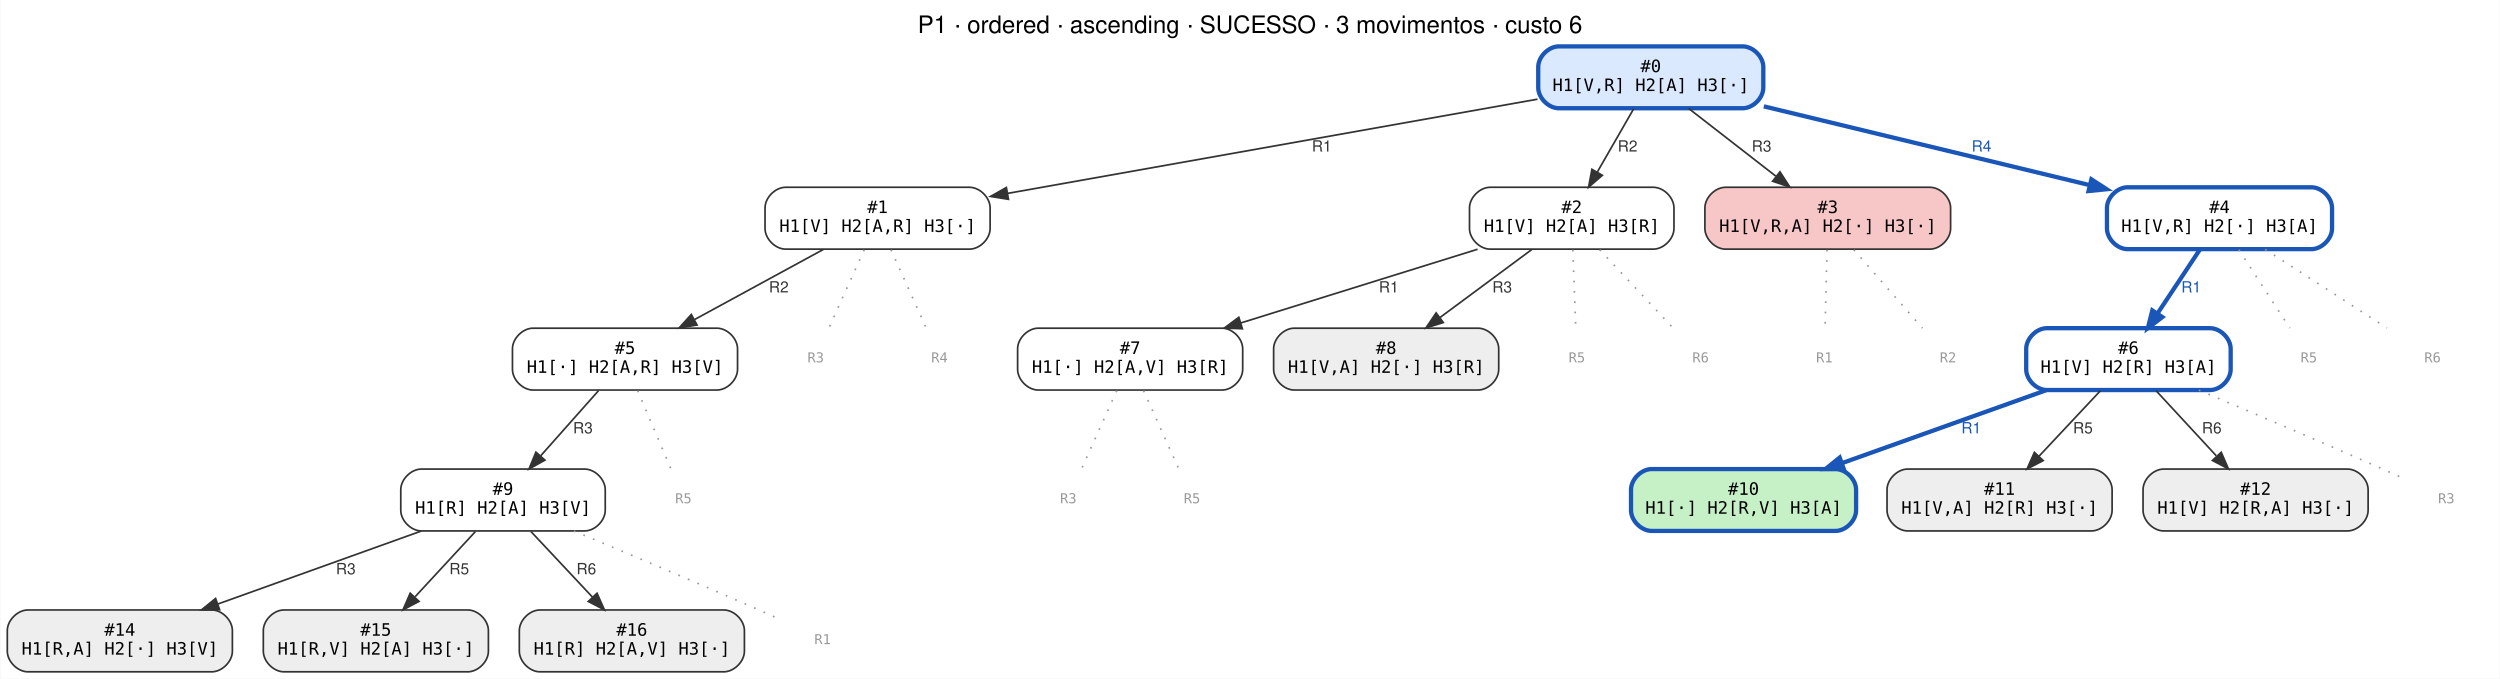
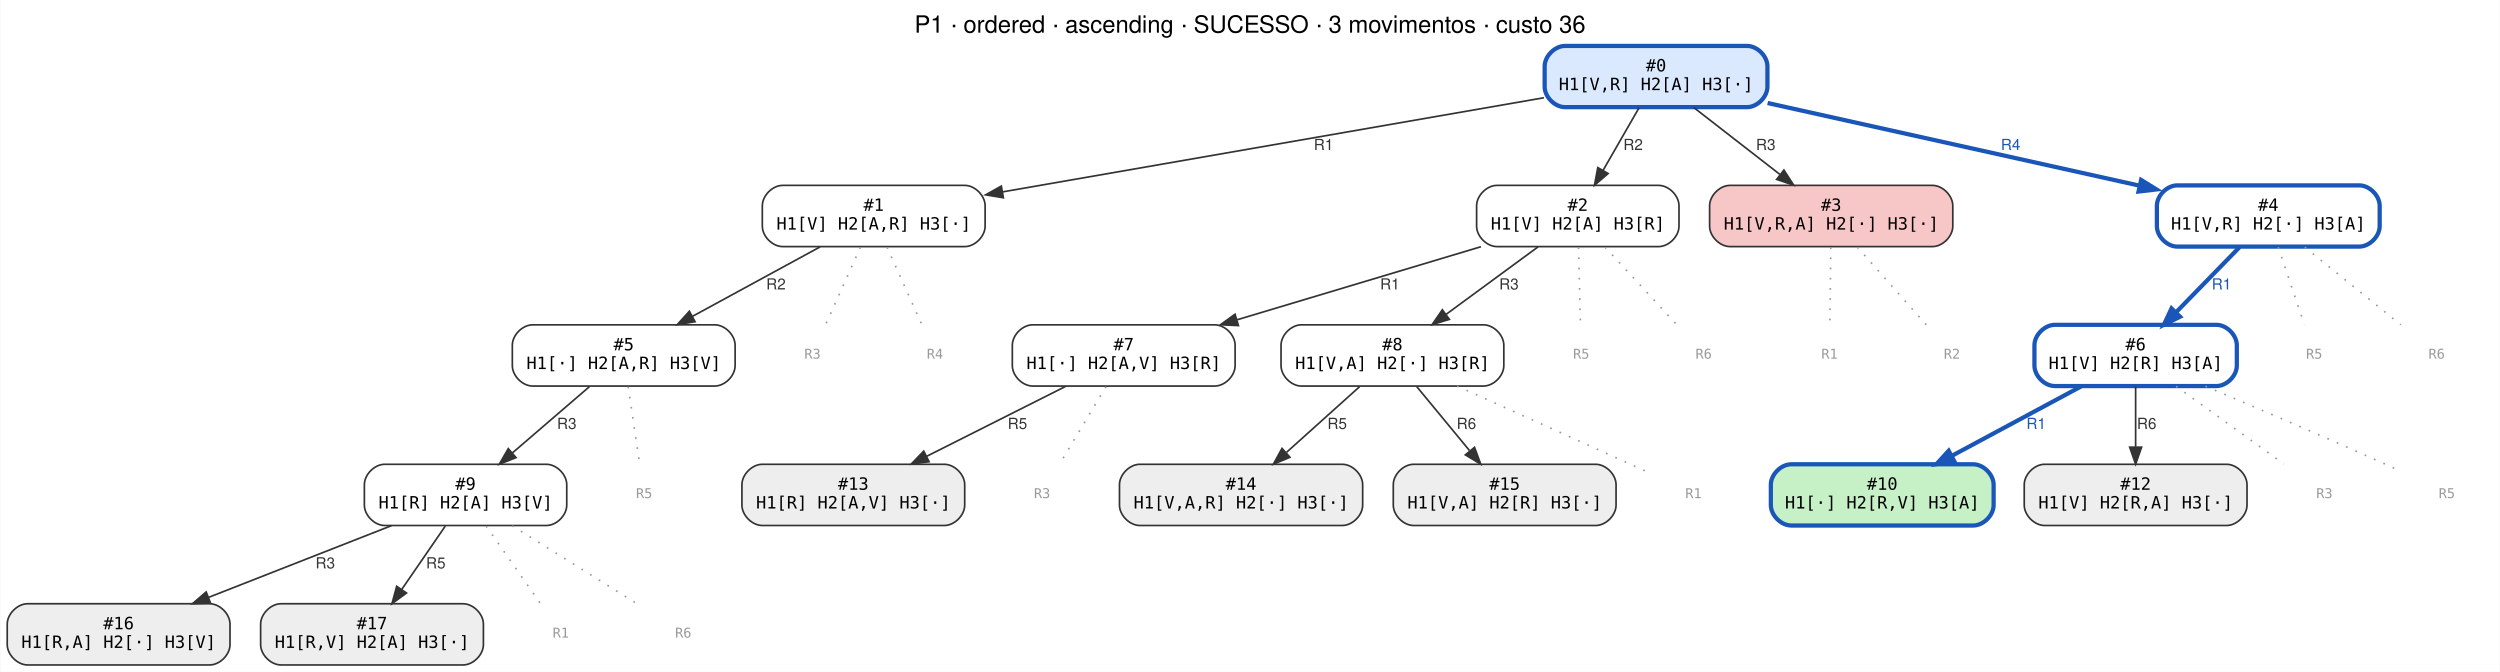
- <svg xmlns="http://www.w3.org/2000/svg" width="1455pt" height="395pt" viewBox="0.00 0.00 1454.50 395.00">
+ <svg xmlns="http://www.w3.org/2000/svg" width="1470pt" height="395pt" viewBox="0.00 0.00 1469.50 395.00">
  <g id="graph0" class="graph" transform="scale(1 1) rotate(0) translate(4 391)">
-     <polygon fill="white" stroke="transparent" points="-4,4 -4,-391 1450.5,-391 1450.5,4 -4,4" />
-     <text text-anchor="middle" x="723.25" y="-371.8" font-family="Helvetica,sans-Serif" font-size="14.00">P1 · ordered · ascending · SUCESSO · 3 movimentos · custo 6</text>
+     <polygon fill="white" stroke="transparent" points="-4,4 -4,-391 1465.5,-391 1465.5,4 -4,4" />
+     <text text-anchor="middle" x="730.75" y="-371.8" font-family="Helvetica,sans-Serif" font-size="14.00">P1 · ordered · ascending · SUCESSO · 3 movimentos · custo 36</text>
    <g id="node1" class="node">
-       <path fill="#dbe9ff" stroke="#1a56b8" stroke-width="2.5" d="M1010,-364C1010,-364 903,-364 903,-364 897,-364 891,-358 891,-352 891,-352 891,-340 891,-340 891,-334 897,-328 903,-328 903,-328 1010,-328 1010,-328 1016,-328 1022,-334 1022,-340 1022,-340 1022,-352 1022,-352 1022,-358 1016,-364 1010,-364" />
-       <text text-anchor="middle" x="956.5" y="-349" font-family="monospace" font-size="10.00">#0</text>
-       <text text-anchor="middle" x="956.5" y="-338" font-family="monospace" font-size="10.00">H1[V,R] H2[A] H3[·]</text>
+       <path fill="#dbe9ff" stroke="#1a56b8" stroke-width="2.5" d="M1023,-364C1023,-364 916,-364 916,-364 910,-364 904,-358 904,-352 904,-352 904,-340 904,-340 904,-334 910,-328 916,-328 916,-328 1023,-328 1023,-328 1029,-328 1035,-334 1035,-340 1035,-340 1035,-352 1035,-352 1035,-358 1029,-364 1023,-364" />
+       <text text-anchor="middle" x="969.5" y="-349" font-family="monospace" font-size="10.00">#0</text>
+       <text text-anchor="middle" x="969.5" y="-338" font-family="monospace" font-size="10.00">H1[V,R] H2[A] H3[·]</text>
    </g>
    <g id="node2" class="node">
-       <path fill="#ffffff" stroke="#333333" d="M560,-282C560,-282 453,-282 453,-282 447,-282 441,-276 441,-270 441,-270 441,-258 441,-258 441,-252 447,-246 453,-246 453,-246 560,-246 560,-246 566,-246 572,-252 572,-258 572,-258 572,-270 572,-270 572,-276 566,-282 560,-282" />
-       <text text-anchor="middle" x="506.5" y="-267" font-family="monospace" font-size="10.00">#1</text>
-       <text text-anchor="middle" x="506.5" y="-256" font-family="monospace" font-size="10.00">H1[V] H2[A,R] H3[·]</text>
+       <path fill="#ffffff" stroke="#333333" d="M563,-282C563,-282 456,-282 456,-282 450,-282 444,-276 444,-270 444,-270 444,-258 444,-258 444,-252 450,-246 456,-246 456,-246 563,-246 563,-246 569,-246 575,-252 575,-258 575,-258 575,-270 575,-270 575,-276 569,-282 563,-282" />
+       <text text-anchor="middle" x="509.5" y="-267" font-family="monospace" font-size="10.00">#1</text>
+       <text text-anchor="middle" x="509.5" y="-256" font-family="monospace" font-size="10.00">H1[V] H2[A,R] H3[·]</text>
    </g>
    <g id="edge1" class="edge">
-       <path fill="none" stroke="#333333" d="M890.58,-333.28C808.51,-318.69 668.62,-293.82 582.23,-278.46" />
-       <polygon fill="#333333" stroke="#333333" points="582.68,-274.99 572.23,-276.68 581.46,-281.88 582.68,-274.99" />
-       <text text-anchor="middle" x="765" y="-302.8" font-family="Helvetica,sans-Serif" font-size="9.00" fill="#333333">R1</text>
+       <path fill="none" stroke="#333333" d="M903.59,-333.54C819.39,-318.89 673.97,-293.6 585.28,-278.18" />
+       <polygon fill="#333333" stroke="#333333" points="585.74,-274.71 575.28,-276.44 584.54,-281.6 585.74,-274.71" />
+       <text text-anchor="middle" x="774" y="-302.8" font-family="Helvetica,sans-Serif" font-size="9.00" fill="#333333">R1</text>
    </g>
    <g id="node3" class="node">
-       <path fill="#ffffff" stroke="#333333" d="M958,-282C958,-282 863,-282 863,-282 857,-282 851,-276 851,-270 851,-270 851,-258 851,-258 851,-252 857,-246 863,-246 863,-246 958,-246 958,-246 964,-246 970,-252 970,-258 970,-258 970,-270 970,-270 970,-276 964,-282 958,-282" />
-       <text text-anchor="middle" x="910.5" y="-267" font-family="monospace" font-size="10.00">#2</text>
-       <text text-anchor="middle" x="910.5" y="-256" font-family="monospace" font-size="10.00">H1[V] H2[A] H3[R]</text>
+       <path fill="#ffffff" stroke="#333333" d="M971,-282C971,-282 876,-282 876,-282 870,-282 864,-276 864,-270 864,-270 864,-258 864,-258 864,-252 870,-246 876,-246 876,-246 971,-246 971,-246 977,-246 983,-252 983,-258 983,-258 983,-270 983,-270 983,-276 977,-282 971,-282" />
+       <text text-anchor="middle" x="923.5" y="-267" font-family="monospace" font-size="10.00">#2</text>
+       <text text-anchor="middle" x="923.5" y="-256" font-family="monospace" font-size="10.00">H1[V] H2[A] H3[R]</text>
    </g>
    <g id="edge2" class="edge">
-       <path fill="none" stroke="#333333" d="M946.52,-327.64C940.33,-316.87 932.26,-302.85 925.33,-290.79" />
-       <polygon fill="#333333" stroke="#333333" points="928.32,-288.97 920.3,-282.05 922.25,-292.46 928.32,-288.97" />
-       <text text-anchor="middle" x="943" y="-302.8" font-family="Helvetica,sans-Serif" font-size="9.00" fill="#333333">R2</text>
+       <path fill="none" stroke="#333333" d="M959.52,-327.64C953.33,-316.87 945.26,-302.85 938.33,-290.79" />
+       <polygon fill="#333333" stroke="#333333" points="941.32,-288.97 933.3,-282.05 935.25,-292.46 941.32,-288.97" />
+       <text text-anchor="middle" x="956" y="-302.8" font-family="Helvetica,sans-Serif" font-size="9.00" fill="#333333">R2</text>
    </g>
    <g id="node4" class="node">
-       <path fill="#f7c6c6" stroke="#333333" d="M1119,-282C1119,-282 1000,-282 1000,-282 994,-282 988,-276 988,-270 988,-270 988,-258 988,-258 988,-252 994,-246 1000,-246 1000,-246 1119,-246 1119,-246 1125,-246 1131,-252 1131,-258 1131,-258 1131,-270 1131,-270 1131,-276 1125,-282 1119,-282" />
-       <text text-anchor="middle" x="1059.5" y="-267" font-family="monospace" font-size="10.00">#3</text>
-       <text text-anchor="middle" x="1059.5" y="-256" font-family="monospace" font-size="10.00">H1[V,R,A] H2[·] H3[·]</text>
+       <path fill="#f7c6c6" stroke="#333333" d="M1132,-282C1132,-282 1013,-282 1013,-282 1007,-282 1001,-276 1001,-270 1001,-270 1001,-258 1001,-258 1001,-252 1007,-246 1013,-246 1013,-246 1132,-246 1132,-246 1138,-246 1144,-252 1144,-258 1144,-258 1144,-270 1144,-270 1144,-276 1138,-282 1132,-282" />
+       <text text-anchor="middle" x="1072.5" y="-267" font-family="monospace" font-size="10.00">#3</text>
+       <text text-anchor="middle" x="1072.5" y="-256" font-family="monospace" font-size="10.00">H1[V,R,A] H2[·] H3[·]</text>
    </g>
    <g id="edge3" class="edge">
-       <path fill="none" stroke="#333333" d="M978.6,-327.84C993.4,-316.34 1013.07,-301.07 1029.31,-288.45" />
-       <polygon fill="#333333" stroke="#333333" points="1031.69,-291.03 1037.44,-282.13 1027.4,-285.5 1031.69,-291.03" />
-       <text text-anchor="middle" x="1021" y="-302.8" font-family="Helvetica,sans-Serif" font-size="9.00" fill="#333333">R3</text>
+       <path fill="none" stroke="#333333" d="M991.6,-327.84C1006.4,-316.34 1026.07,-301.07 1042.31,-288.45" />
+       <polygon fill="#333333" stroke="#333333" points="1044.69,-291.03 1050.44,-282.13 1040.4,-285.5 1044.69,-291.03" />
+       <text text-anchor="middle" x="1034" y="-302.8" font-family="Helvetica,sans-Serif" font-size="9.00" fill="#333333">R3</text>
    </g>
    <g id="node5" class="node">
-       <path fill="#ffffff" stroke="#1a56b8" stroke-width="2.5" d="M1341,-282C1341,-282 1234,-282 1234,-282 1228,-282 1222,-276 1222,-270 1222,-270 1222,-258 1222,-258 1222,-252 1228,-246 1234,-246 1234,-246 1341,-246 1341,-246 1347,-246 1353,-252 1353,-258 1353,-258 1353,-270 1353,-270 1353,-276 1347,-282 1341,-282" />
-       <text text-anchor="middle" x="1287.5" y="-267" font-family="monospace" font-size="10.00">#4</text>
-       <text text-anchor="middle" x="1287.5" y="-256" font-family="monospace" font-size="10.00">H1[V,R] H2[·] H3[A]</text>
+       <path fill="#ffffff" stroke="#1a56b8" stroke-width="2.5" d="M1383,-282C1383,-282 1276,-282 1276,-282 1270,-282 1264,-276 1264,-270 1264,-270 1264,-258 1264,-258 1264,-252 1270,-246 1276,-246 1276,-246 1383,-246 1383,-246 1389,-246 1395,-252 1395,-258 1395,-258 1395,-270 1395,-270 1395,-276 1389,-282 1383,-282" />
+       <text text-anchor="middle" x="1329.5" y="-267" font-family="monospace" font-size="10.00">#4</text>
+       <text text-anchor="middle" x="1329.5" y="-256" font-family="monospace" font-size="10.00">H1[V,R] H2[·] H3[A]</text>
    </g>
    <g id="edge4" class="edge">
-       <path fill="none" stroke="#1a56b8" stroke-width="2.5" d="M1022.29,-329.1C1076.89,-315.9 1154.58,-297.13 1211.76,-283.3" />
-       <polygon fill="#1a56b8" stroke="#1a56b8" stroke-width="2.5" points="1212.94,-286.62 1221.83,-280.87 1211.29,-279.82 1212.94,-286.62" />
-       <text text-anchor="middle" x="1149" y="-302.8" font-family="Helvetica,sans-Serif" font-size="9.00" fill="#1a56b8">R4</text>
+       <path fill="none" stroke="#1a56b8" stroke-width="2.5" d="M1035.11,-330.42C1096.71,-316.73 1188.84,-296.26 1253.58,-281.87" />
+       <polygon fill="#1a56b8" stroke="#1a56b8" stroke-width="2.5" points="1254.73,-285.2 1263.73,-279.62 1253.21,-278.37 1254.73,-285.2" />
+       <text text-anchor="middle" x="1178" y="-302.8" font-family="Helvetica,sans-Serif" font-size="9.00" fill="#1a56b8">R4</text>
    </g>
    <g id="node6" class="node">
-       <path fill="#ffffff" stroke="#333333" d="M413,-200C413,-200 306,-200 306,-200 300,-200 294,-194 294,-188 294,-188 294,-176 294,-176 294,-170 300,-164 306,-164 306,-164 413,-164 413,-164 419,-164 425,-170 425,-176 425,-176 425,-188 425,-188 425,-194 419,-200 413,-200" />
-       <text text-anchor="middle" x="359.5" y="-185" font-family="monospace" font-size="10.00">#5</text>
-       <text text-anchor="middle" x="359.5" y="-174" font-family="monospace" font-size="10.00">H1[·] H2[A,R] H3[V]</text>
+       <path fill="#ffffff" stroke="#333333" d="M416,-200C416,-200 309,-200 309,-200 303,-200 297,-194 297,-188 297,-188 297,-176 297,-176 297,-170 303,-164 309,-164 309,-164 416,-164 416,-164 422,-164 428,-170 428,-176 428,-176 428,-188 428,-188 428,-194 422,-200 416,-200" />
+       <text text-anchor="middle" x="362.5" y="-185" font-family="monospace" font-size="10.00">#5</text>
+       <text text-anchor="middle" x="362.5" y="-174" font-family="monospace" font-size="10.00">H1[·] H2[A,R] H3[V]</text>
    </g>
    <g id="edge5" class="edge">
-       <path fill="none" stroke="#333333" d="M474.96,-245.84C453.07,-233.92 423.7,-217.94 400.06,-205.07" />
-       <polygon fill="#333333" stroke="#333333" points="401.44,-201.84 390.98,-200.13 398.09,-207.99 401.44,-201.84" />
-       <text text-anchor="middle" x="449" y="-220.8" font-family="Helvetica,sans-Serif" font-size="9.00" fill="#333333">R2</text>
+       <path fill="none" stroke="#333333" d="M477.96,-245.84C456.07,-233.92 426.7,-217.94 403.06,-205.07" />
+       <polygon fill="#333333" stroke="#333333" points="404.44,-201.84 393.98,-200.13 401.09,-207.99 404.44,-201.84" />
+       <text text-anchor="middle" x="452" y="-220.8" font-family="Helvetica,sans-Serif" font-size="9.00" fill="#333333">R2</text>
+     </g>
+     <g id="node18" class="node">
+       <text text-anchor="middle" x="473.5" y="-180.1" font-family="monospace" font-size="8.00" fill="#999999">R3</text>
+     </g>
+     <g id="edge17" class="edge">
+       <path fill="none" stroke="#999999" stroke-dasharray="1,5" d="M501.69,-245.64C495.61,-232.13 487.22,-213.48 481.17,-200.05" />
+     </g>
+     <g id="node19" class="node">
+       <text text-anchor="middle" x="545.5" y="-180.1" font-family="monospace" font-size="8.00" fill="#999999">R4</text>
+     </g>
+     <g id="edge18" class="edge">
+       <path fill="none" stroke="#999999" stroke-dasharray="1,5" d="M517.31,-245.64C523.39,-232.13 531.78,-213.48 537.83,-200.05" />
+     </g>
+     <g id="node8" class="node">
+       <path fill="#ffffff" stroke="#333333" d="M710,-200C710,-200 603,-200 603,-200 597,-200 591,-194 591,-188 591,-188 591,-176 591,-176 591,-170 597,-164 603,-164 603,-164 710,-164 710,-164 716,-164 722,-170 722,-176 722,-176 722,-188 722,-188 722,-194 716,-200 710,-200" />
+       <text text-anchor="middle" x="656.5" y="-185" font-family="monospace" font-size="10.00">#7</text>
+       <text text-anchor="middle" x="656.5" y="-174" font-family="monospace" font-size="10.00">H1[·] H2[A,V] H3[R]</text>
+     </g>
+     <g id="edge7" class="edge">
+       <path fill="none" stroke="#333333" d="M866.55,-245.94C824.55,-233.35 767.27,-216.19 723.14,-202.97" />
+       <polygon fill="#333333" stroke="#333333" points="723.95,-199.56 713.36,-200.04 721.94,-206.26 723.95,-199.56" />
+       <text text-anchor="middle" x="813" y="-220.8" font-family="Helvetica,sans-Serif" font-size="9.00" fill="#333333">R1</text>
+     </g>
+     <g id="node9" class="node">
+       <path fill="#ffffff" stroke="#333333" d="M868,-200C868,-200 761,-200 761,-200 755,-200 749,-194 749,-188 749,-188 749,-176 749,-176 749,-170 755,-164 761,-164 761,-164 868,-164 868,-164 874,-164 880,-170 880,-176 880,-176 880,-188 880,-188 880,-194 874,-200 868,-200" />
+       <text text-anchor="middle" x="814.5" y="-185" font-family="monospace" font-size="10.00">#8</text>
+       <text text-anchor="middle" x="814.5" y="-174" font-family="monospace" font-size="10.00">H1[V,A] H2[·] H3[R]</text>
+     </g>
+     <g id="edge8" class="edge">
+       <path fill="none" stroke="#333333" d="M900.12,-245.84C884.31,-234.24 863.26,-218.78 845.98,-206.11" />
+       <polygon fill="#333333" stroke="#333333" points="847.98,-203.23 837.84,-200.13 843.84,-208.87 847.98,-203.23" />
+       <text text-anchor="middle" x="883" y="-220.8" font-family="Helvetica,sans-Serif" font-size="9.00" fill="#333333">R3</text>
+     </g>
+     <g id="node24" class="node">
+       <text text-anchor="middle" x="925.5" y="-180.1" font-family="monospace" font-size="8.00" fill="#999999">R5</text>
+     </g>
+     <g id="edge23" class="edge">
+       <path fill="none" stroke="#999999" stroke-dasharray="1,5" d="M923.93,-245.64C924.27,-232.13 924.74,-213.48 925.07,-200.05" />
+     </g>
+     <g id="node25" class="node">
+       <text text-anchor="middle" x="997.5" y="-180.1" font-family="monospace" font-size="8.00" fill="#999999">R6</text>
+     </g>
+     <g id="edge24" class="edge">
+       <path fill="none" stroke="#999999" stroke-dasharray="1,5" d="M939.56,-245.64C952.05,-232.13 969.3,-213.48 981.73,-200.05" />
+     </g>
+     <g id="node20" class="node">
+       <text text-anchor="middle" x="1071.5" y="-180.1" font-family="monospace" font-size="8.00" fill="#999999">R1</text>
+     </g>
+     <g id="edge19" class="edge">
+       <path fill="none" stroke="#999999" stroke-dasharray="1,5" d="M1072.28,-245.64C1072.11,-232.13 1071.88,-213.48 1071.71,-200.05" />
+     </g>
+     <g id="node21" class="node">
+       <text text-anchor="middle" x="1143.5" y="-180.1" font-family="monospace" font-size="8.00" fill="#999999">R2</text>
+     </g>
+     <g id="edge20" class="edge">
+       <path fill="none" stroke="#999999" stroke-dasharray="1,5" d="M1087.91,-245.64C1099.9,-232.13 1116.45,-213.48 1128.37,-200.05" />
+     </g>
+     <g id="node7" class="node">
+       <path fill="#ffffff" stroke="#1a56b8" stroke-width="2.5" d="M1299,-200C1299,-200 1204,-200 1204,-200 1198,-200 1192,-194 1192,-188 1192,-188 1192,-176 1192,-176 1192,-170 1198,-164 1204,-164 1204,-164 1299,-164 1299,-164 1305,-164 1311,-170 1311,-176 1311,-176 1311,-188 1311,-188 1311,-194 1305,-200 1299,-200" />
+       <text text-anchor="middle" x="1251.5" y="-185" font-family="monospace" font-size="10.00">#6</text>
+       <text text-anchor="middle" x="1251.5" y="-174" font-family="monospace" font-size="10.00">H1[V] H2[R] H3[A]</text>
+     </g>
+     <g id="edge6" class="edge">
+       <path fill="none" stroke="#1a56b8" stroke-width="2.5" d="M1312.58,-245.64C1301.67,-234.45 1287.32,-219.74 1275.28,-207.39" />
+       <polygon fill="#1a56b8" stroke="#1a56b8" stroke-width="2.5" points="1277.61,-204.77 1268.12,-200.05 1272.6,-209.65 1277.61,-204.77" />
+       <text text-anchor="middle" x="1302" y="-220.8" font-family="Helvetica,sans-Serif" font-size="9.00" fill="#1a56b8">R1</text>
+     </g>
+     <g id="node22" class="node">
+       <text text-anchor="middle" x="1356.5" y="-180.1" font-family="monospace" font-size="8.00" fill="#999999">R5</text>
+     </g>
+     <g id="edge21" class="edge">
+       <path fill="none" stroke="#999999" stroke-dasharray="1,5" d="M1335.36,-245.64C1339.92,-232.13 1346.21,-213.48 1350.75,-200.05" />
+     </g>
+     <g id="node23" class="node">
+       <text text-anchor="middle" x="1428.5" y="-180.1" font-family="monospace" font-size="8.00" fill="#999999">R6</text>
+     </g>
+     <g id="edge22" class="edge">
+       <path fill="none" stroke="#999999" stroke-dasharray="1,5" d="M1350.98,-245.64C1367.7,-232.13 1390.78,-213.48 1407.4,-200.05" />
+     </g>
+     <g id="node10" class="node">
+       <path fill="#ffffff" stroke="#333333" d="M317,-118C317,-118 222,-118 222,-118 216,-118 210,-112 210,-106 210,-106 210,-94 210,-94 210,-88 216,-82 222,-82 222,-82 317,-82 317,-82 323,-82 329,-88 329,-94 329,-94 329,-106 329,-106 329,-112 323,-118 317,-118" />
+       <text text-anchor="middle" x="269.5" y="-103" font-family="monospace" font-size="10.00">#9</text>
+       <text text-anchor="middle" x="269.5" y="-92" font-family="monospace" font-size="10.00">H1[R] H2[A] H3[V]</text>
+     </g>
+     <g id="edge9" class="edge">
+       <path fill="none" stroke="#333333" d="M342.32,-163.64C329.07,-152.24 311.56,-137.18 297.04,-124.69" />
+       <polygon fill="#333333" stroke="#333333" points="299.18,-121.92 289.32,-118.05 294.62,-127.22 299.18,-121.92" />
+       <text text-anchor="middle" x="329" y="-138.8" font-family="Helvetica,sans-Serif" font-size="9.00" fill="#333333">R3</text>
+     </g>
+     <g id="node26" class="node">
+       <text text-anchor="middle" x="374.5" y="-98.1" font-family="monospace" font-size="8.00" fill="#999999">R5</text>
+     </g>
+     <g id="edge25" class="edge">
+       <path fill="none" stroke="#999999" stroke-dasharray="1,5" d="M365.1,-163.64C367.13,-150.13 369.93,-131.48 371.94,-118.05" />
+     </g>
+     <g id="node11" class="node">
+       <path fill="#c6f0c6" stroke="#1a56b8" stroke-width="2.5" d="M1156,-118C1156,-118 1049,-118 1049,-118 1043,-118 1037,-112 1037,-106 1037,-106 1037,-94 1037,-94 1037,-88 1043,-82 1049,-82 1049,-82 1156,-82 1156,-82 1162,-82 1168,-88 1168,-94 1168,-94 1168,-106 1168,-106 1168,-112 1162,-118 1156,-118" />
+       <text text-anchor="middle" x="1102.5" y="-103" font-family="monospace" font-size="10.00">#10</text>
+       <text text-anchor="middle" x="1102.5" y="-92" font-family="monospace" font-size="10.00">H1[·] H2[R,V] H3[A]</text>
+     </g>
+     <g id="edge10" class="edge">
+       <path fill="none" stroke="#1a56b8" stroke-width="2.5" d="M1219.54,-163.84C1197.24,-151.87 1167.31,-135.8 1143.3,-122.9" />
+       <polygon fill="#1a56b8" stroke="#1a56b8" stroke-width="2.5" points="1144.88,-119.78 1134.41,-118.13 1141.57,-125.95 1144.88,-119.78" />
+       <text text-anchor="middle" x="1193" y="-138.8" font-family="Helvetica,sans-Serif" font-size="9.00" fill="#1a56b8">R1</text>
+     </g>
+     <g id="node12" class="node">
+       <path fill="#eeeeee" stroke="#333333" d="M1305,-118C1305,-118 1198,-118 1198,-118 1192,-118 1186,-112 1186,-106 1186,-106 1186,-94 1186,-94 1186,-88 1192,-82 1198,-82 1198,-82 1305,-82 1305,-82 1311,-82 1317,-88 1317,-94 1317,-94 1317,-106 1317,-106 1317,-112 1311,-118 1305,-118" />
+       <text text-anchor="middle" x="1251.5" y="-103" font-family="monospace" font-size="10.00">#12</text>
+       <text text-anchor="middle" x="1251.5" y="-92" font-family="monospace" font-size="10.00">H1[V] H2[R,A] H3[·]</text>
+     </g>
+     <g id="edge11" class="edge">
+       <path fill="none" stroke="#333333" d="M1251.5,-163.64C1251.5,-153.3 1251.5,-139.94 1251.5,-128.22" />
+       <polygon fill="#333333" stroke="#333333" points="1255,-128.05 1251.5,-118.05 1248,-128.05 1255,-128.05" />
+       <text text-anchor="middle" x="1258" y="-138.8" font-family="Helvetica,sans-Serif" font-size="9.00" fill="#333333">R6</text>
+     </g>
+     <g id="node27" class="node">
+       <text text-anchor="middle" x="1362.5" y="-98.1" font-family="monospace" font-size="8.00" fill="#999999">R3</text>
+     </g>
+     <g id="edge26" class="edge">
+       <path fill="none" stroke="#999999" stroke-dasharray="1,5" d="M1275.31,-163.84C1294.04,-150.34 1320.01,-131.62 1338.73,-118.13" />
+     </g>
+     <g id="node30" class="node">
+       <text text-anchor="middle" x="1434.5" y="-98.1" font-family="monospace" font-size="8.00" fill="#999999">R5</text>
+     </g>
+     <g id="edge29" class="edge">
+       <path fill="none" stroke="#999999" stroke-dasharray="1,5" d="M1292.54,-163.88C1322.12,-151.43 1362.93,-134.02 1398.5,-118 1401.4,-116.69 1404.42,-115.31 1407.42,-113.92" />
+     </g>
+     <g id="node13" class="node">
+       <path fill="#eeeeee" stroke="#333333" d="M551,-118C551,-118 444,-118 444,-118 438,-118 432,-112 432,-106 432,-106 432,-94 432,-94 432,-88 438,-82 444,-82 444,-82 551,-82 551,-82 557,-82 563,-88 563,-94 563,-94 563,-106 563,-106 563,-112 557,-118 551,-118" />
+       <text text-anchor="middle" x="497.5" y="-103" font-family="monospace" font-size="10.00">#13</text>
+       <text text-anchor="middle" x="497.5" y="-92" font-family="monospace" font-size="10.00">H1[R] H2[A,V] H3[·]</text>
+     </g>
+     <g id="edge12" class="edge">
+       <path fill="none" stroke="#333333" d="M622.39,-163.84C598.5,-151.82 566.38,-135.66 540.7,-122.73" />
+       <polygon fill="#333333" stroke="#333333" points="542.06,-119.5 531.55,-118.13 538.91,-125.75 542.06,-119.5" />
+       <text text-anchor="middle" x="594" y="-138.8" font-family="Helvetica,sans-Serif" font-size="9.00" fill="#333333">R5</text>
+     </g>
+     <g id="node28" class="node">
+       <text text-anchor="middle" x="608.5" y="-98.1" font-family="monospace" font-size="8.00" fill="#999999">R3</text>
+     </g>
+     <g id="edge27" class="edge">
+       <path fill="none" stroke="#999999" stroke-dasharray="1,5" d="M646.08,-163.64C637.98,-150.13 626.79,-131.48 618.73,-118.05" />
+     </g>
+     <g id="node14" class="node">
+       <path fill="#eeeeee" stroke="#333333" d="M785,-118C785,-118 666,-118 666,-118 660,-118 654,-112 654,-106 654,-106 654,-94 654,-94 654,-88 660,-82 666,-82 666,-82 785,-82 785,-82 791,-82 797,-88 797,-94 797,-94 797,-106 797,-106 797,-112 791,-118 785,-118" />
+       <text text-anchor="middle" x="725.5" y="-103" font-family="monospace" font-size="10.00">#14</text>
+       <text text-anchor="middle" x="725.5" y="-92" font-family="monospace" font-size="10.00">H1[V,A,R] H2[·] H3[·]</text>
+     </g>
+     <g id="edge13" class="edge">
+       <path fill="none" stroke="#333333" d="M795.19,-163.64C782.62,-152.35 766.06,-137.46 752.24,-125.04" />
+       <polygon fill="#333333" stroke="#333333" points="754.25,-122.13 744.47,-118.05 749.57,-127.34 754.25,-122.13" />
+       <text text-anchor="middle" x="782" y="-138.8" font-family="Helvetica,sans-Serif" font-size="9.00" fill="#333333">R5</text>
+     </g>
+     <g id="node15" class="node">
+       <path fill="#eeeeee" stroke="#333333" d="M934,-118C934,-118 827,-118 827,-118 821,-118 815,-112 815,-106 815,-106 815,-94 815,-94 815,-88 821,-82 827,-82 827,-82 934,-82 934,-82 940,-82 946,-88 946,-94 946,-94 946,-106 946,-106 946,-112 940,-118 934,-118" />
+       <text text-anchor="middle" x="880.5" y="-103" font-family="monospace" font-size="10.00">#15</text>
+       <text text-anchor="middle" x="880.5" y="-92" font-family="monospace" font-size="10.00">H1[V,A] H2[R] H3[·]</text>
+     </g>
+     <g id="edge14" class="edge">
+       <path fill="none" stroke="#333333" d="M828.82,-163.64C837.88,-152.66 849.73,-138.29 859.8,-126.09" />
+       <polygon fill="#333333" stroke="#333333" points="862.77,-127.99 866.43,-118.05 857.37,-123.54 862.77,-127.99" />
+       <text text-anchor="middle" x="858" y="-138.8" font-family="Helvetica,sans-Serif" font-size="9.00" fill="#333333">R6</text>
+     </g>
+     <g id="node29" class="node">
+       <text text-anchor="middle" x="991.5" y="-98.1" font-family="monospace" font-size="8.00" fill="#999999">R1</text>
+     </g>
+     <g id="edge28" class="edge">
+       <path fill="none" stroke="#999999" stroke-dasharray="1,5" d="M852.57,-163.97C880.74,-151.34 920.05,-133.67 954.5,-118 957.72,-116.54 961.09,-115 964.43,-113.47" />
+     </g>
+     <g id="node16" class="node">
+       <path fill="#eeeeee" stroke="#333333" d="M119,-36C119,-36 12,-36 12,-36 6,-36 0,-30 0,-24 0,-24 0,-12 0,-12 0,-6 6,0 12,0 12,0 119,0 119,0 125,0 131,-6 131,-12 131,-12 131,-24 131,-24 131,-30 125,-36 119,-36" />
+       <text text-anchor="middle" x="65.5" y="-21" font-family="monospace" font-size="10.00">#16</text>
+       <text text-anchor="middle" x="65.5" y="-10" font-family="monospace" font-size="10.00">H1[R,A] H2[·] H3[V]</text>
+     </g>
+     <g id="edge15" class="edge">
+       <path fill="none" stroke="#333333" d="M225.99,-81.94C194.57,-69.62 151.97,-52.91 118.55,-39.81" />
+       <polygon fill="#333333" stroke="#333333" points="119.53,-36.43 108.95,-36.04 116.98,-42.95 119.53,-36.43" />
+       <text text-anchor="middle" x="187" y="-56.8" font-family="Helvetica,sans-Serif" font-size="9.00" fill="#333333">R3</text>
    </g>
    <g id="node17" class="node">
-       <text text-anchor="middle" x="470.5" y="-180.1" font-family="monospace" font-size="8.00" fill="#999999">R3</text>
+       <path fill="#eeeeee" stroke="#333333" d="M268,-36C268,-36 161,-36 161,-36 155,-36 149,-30 149,-24 149,-24 149,-12 149,-12 149,-6 155,0 161,0 161,0 268,0 268,0 274,0 280,-6 280,-12 280,-12 280,-24 280,-24 280,-30 274,-36 268,-36" />
+       <text text-anchor="middle" x="214.5" y="-21" font-family="monospace" font-size="10.00">#17</text>
+       <text text-anchor="middle" x="214.5" y="-10" font-family="monospace" font-size="10.00">H1[R,V] H2[A] H3[·]</text>
    </g>
    <g id="edge16" class="edge">
-       <path fill="none" stroke="#999999" stroke-dasharray="1,5" d="M498.69,-245.64C492.61,-232.13 484.22,-213.48 478.17,-200.05" />
-     </g>
-     <g id="node18" class="node">
-       <text text-anchor="middle" x="542.5" y="-180.1" font-family="monospace" font-size="8.00" fill="#999999">R4</text>
-     </g>
-     <g id="edge17" class="edge">
-       <path fill="none" stroke="#999999" stroke-dasharray="1,5" d="M514.31,-245.64C520.39,-232.13 528.78,-213.48 534.83,-200.05" />
-     </g>
-     <g id="node8" class="node">
-       <path fill="#ffffff" stroke="#333333" d="M707,-200C707,-200 600,-200 600,-200 594,-200 588,-194 588,-188 588,-188 588,-176 588,-176 588,-170 594,-164 600,-164 600,-164 707,-164 707,-164 713,-164 719,-170 719,-176 719,-176 719,-188 719,-188 719,-194 713,-200 707,-200" />
-       <text text-anchor="middle" x="653.5" y="-185" font-family="monospace" font-size="10.00">#7</text>
-       <text text-anchor="middle" x="653.5" y="-174" font-family="monospace" font-size="10.00">H1[·] H2[A,V] H3[R]</text>
-     </g>
-     <g id="edge7" class="edge">
-       <path fill="none" stroke="#333333" d="M855.68,-245.94C815.34,-233.38 760.35,-216.26 717.91,-203.05" />
-       <polygon fill="#333333" stroke="#333333" points="718.82,-199.67 708.23,-200.04 716.74,-206.35 718.82,-199.67" />
-       <text text-anchor="middle" x="804" y="-220.8" font-family="Helvetica,sans-Serif" font-size="9.00" fill="#333333">R1</text>
-     </g>
-     <g id="node9" class="node">
-       <path fill="#eeeeee" stroke="#333333" d="M856,-200C856,-200 749,-200 749,-200 743,-200 737,-194 737,-188 737,-188 737,-176 737,-176 737,-170 743,-164 749,-164 749,-164 856,-164 856,-164 862,-164 868,-170 868,-176 868,-176 868,-188 868,-188 868,-194 862,-200 856,-200" />
-       <text text-anchor="middle" x="802.5" y="-185" font-family="monospace" font-size="10.00">#8</text>
-       <text text-anchor="middle" x="802.5" y="-174" font-family="monospace" font-size="10.00">H1[V,A] H2[·] H3[R]</text>
-     </g>
-     <g id="edge8" class="edge">
-       <path fill="none" stroke="#333333" d="M887.33,-245.84C871.67,-234.24 850.81,-218.78 833.69,-206.11" />
-       <polygon fill="#333333" stroke="#333333" points="835.75,-203.27 825.63,-200.13 831.58,-208.9 835.75,-203.27" />
-       <text text-anchor="middle" x="870" y="-220.8" font-family="Helvetica,sans-Serif" font-size="9.00" fill="#333333">R3</text>
-     </g>
-     <g id="node23" class="node">
-       <text text-anchor="middle" x="913.5" y="-180.1" font-family="monospace" font-size="8.00" fill="#999999">R5</text>
-     </g>
-     <g id="edge22" class="edge">
-       <path fill="none" stroke="#999999" stroke-dasharray="1,5" d="M911.15,-245.64C911.66,-232.13 912.36,-213.48 912.86,-200.05" />
-     </g>
-     <g id="node24" class="node">
-       <text text-anchor="middle" x="985.5" y="-180.1" font-family="monospace" font-size="8.00" fill="#999999">R6</text>
-     </g>
-     <g id="edge23" class="edge">
-       <path fill="none" stroke="#999999" stroke-dasharray="1,5" d="M926.77,-245.64C939.44,-232.13 956.92,-213.48 969.52,-200.05" />
-     </g>
-     <g id="node19" class="node">
-       <text text-anchor="middle" x="1057.5" y="-180.1" font-family="monospace" font-size="8.00" fill="#999999">R1</text>
-     </g>
-     <g id="edge18" class="edge">
-       <path fill="none" stroke="#999999" stroke-dasharray="1,5" d="M1059.07,-245.64C1058.73,-232.13 1058.26,-213.48 1057.93,-200.05" />
-     </g>
-     <g id="node20" class="node">
-       <text text-anchor="middle" x="1129.5" y="-180.1" font-family="monospace" font-size="8.00" fill="#999999">R2</text>
-     </g>
-     <g id="edge19" class="edge">
-       <path fill="none" stroke="#999999" stroke-dasharray="1,5" d="M1074.69,-245.64C1086.51,-232.13 1102.83,-213.48 1114.58,-200.05" />
-     </g>
-     <g id="node7" class="node">
-       <path fill="#ffffff" stroke="#1a56b8" stroke-width="2.5" d="M1282,-200C1282,-200 1187,-200 1187,-200 1181,-200 1175,-194 1175,-188 1175,-188 1175,-176 1175,-176 1175,-170 1181,-164 1187,-164 1187,-164 1282,-164 1282,-164 1288,-164 1294,-170 1294,-176 1294,-176 1294,-188 1294,-188 1294,-194 1288,-200 1282,-200" />
-       <text text-anchor="middle" x="1234.5" y="-185" font-family="monospace" font-size="10.00">#6</text>
-       <text text-anchor="middle" x="1234.5" y="-174" font-family="monospace" font-size="10.00">H1[V] H2[R] H3[A]</text>
-     </g>
-     <g id="edge6" class="edge">
-       <path fill="none" stroke="#1a56b8" stroke-width="2.5" d="M1276,-245.64C1268.8,-234.77 1259.39,-220.57 1251.35,-208.44" />
-       <polygon fill="#1a56b8" stroke="#1a56b8" stroke-width="2.5" points="1254.24,-206.45 1245.8,-200.05 1248.4,-210.32 1254.24,-206.45" />
-       <text text-anchor="middle" x="1271" y="-220.8" font-family="Helvetica,sans-Serif" font-size="9.00" fill="#1a56b8">R1</text>
-     </g>
-     <g id="node21" class="node">
-       <text text-anchor="middle" x="1339.5" y="-180.1" font-family="monospace" font-size="8.00" fill="#999999">R5</text>
-     </g>
-     <g id="edge20" class="edge">
-       <path fill="none" stroke="#999999" stroke-dasharray="1,5" d="M1298.78,-245.64C1307.57,-232.13 1319.69,-213.48 1328.42,-200.05" />
-     </g>
-     <g id="node22" class="node">
-       <text text-anchor="middle" x="1411.5" y="-180.1" font-family="monospace" font-size="8.00" fill="#999999">R6</text>
-     </g>
-     <g id="edge21" class="edge">
-       <path fill="none" stroke="#999999" stroke-dasharray="1,5" d="M1314.1,-245.84C1335.02,-232.34 1364.03,-213.62 1384.94,-200.13" />
-     </g>
-     <g id="node10" class="node">
-       <path fill="#ffffff" stroke="#333333" d="M336,-118C336,-118 241,-118 241,-118 235,-118 229,-112 229,-106 229,-106 229,-94 229,-94 229,-88 235,-82 241,-82 241,-82 336,-82 336,-82 342,-82 348,-88 348,-94 348,-94 348,-106 348,-106 348,-112 342,-118 336,-118" />
-       <text text-anchor="middle" x="288.5" y="-103" font-family="monospace" font-size="10.00">#9</text>
-       <text text-anchor="middle" x="288.5" y="-92" font-family="monospace" font-size="10.00">H1[R] H2[A] H3[V]</text>
-     </g>
-     <g id="edge9" class="edge">
-       <path fill="none" stroke="#333333" d="M344.09,-163.64C334.26,-152.56 321.35,-138.02 310.45,-125.74" />
-       <polygon fill="#333333" stroke="#333333" points="312.89,-123.21 303.63,-118.05 307.65,-127.85 312.89,-123.21" />
-       <text text-anchor="middle" x="335" y="-138.8" font-family="Helvetica,sans-Serif" font-size="9.00" fill="#333333">R3</text>
-     </g>
-     <g id="node25" class="node">
-       <text text-anchor="middle" x="393.5" y="-98.1" font-family="monospace" font-size="8.00" fill="#999999">R5</text>
-     </g>
-     <g id="edge24" class="edge">
-       <path fill="none" stroke="#999999" stroke-dasharray="1,5" d="M366.88,-163.64C372.62,-150.13 380.55,-131.48 386.25,-118.05" />
-     </g>
-     <g id="node11" class="node">
-       <path fill="#c6f0c6" stroke="#1a56b8" stroke-width="2.5" d="M1064,-118C1064,-118 957,-118 957,-118 951,-118 945,-112 945,-106 945,-106 945,-94 945,-94 945,-88 951,-82 957,-82 957,-82 1064,-82 1064,-82 1070,-82 1076,-88 1076,-94 1076,-94 1076,-106 1076,-106 1076,-112 1070,-118 1064,-118" />
-       <text text-anchor="middle" x="1010.5" y="-103" font-family="monospace" font-size="10.00">#10</text>
-       <text text-anchor="middle" x="1010.5" y="-92" font-family="monospace" font-size="10.00">H1[·] H2[R,V] H3[A]</text>
-     </g>
-     <g id="edge10" class="edge">
-       <path fill="none" stroke="#1a56b8" stroke-width="2.5" d="M1186.72,-163.94C1151.93,-151.51 1104.64,-134.62 1067.81,-121.47" />
-       <polygon fill="#1a56b8" stroke="#1a56b8" stroke-width="2.5" points="1068.8,-118.1 1058.21,-118.04 1066.45,-124.7 1068.8,-118.1" />
-       <text text-anchor="middle" x="1143" y="-138.8" font-family="Helvetica,sans-Serif" font-size="9.00" fill="#1a56b8">R1</text>
-     </g>
-     <g id="node12" class="node">
-       <path fill="#eeeeee" stroke="#333333" d="M1213,-118C1213,-118 1106,-118 1106,-118 1100,-118 1094,-112 1094,-106 1094,-106 1094,-94 1094,-94 1094,-88 1100,-82 1106,-82 1106,-82 1213,-82 1213,-82 1219,-82 1225,-88 1225,-94 1225,-94 1225,-106 1225,-106 1225,-112 1219,-118 1213,-118" />
-       <text text-anchor="middle" x="1159.5" y="-103" font-family="monospace" font-size="10.00">#11</text>
-       <text text-anchor="middle" x="1159.5" y="-92" font-family="monospace" font-size="10.00">H1[V,A] H2[R] H3[·]</text>
-     </g>
-     <g id="edge11" class="edge">
-       <path fill="none" stroke="#333333" d="M1218.23,-163.64C1207.74,-152.45 1193.94,-137.74 1182.36,-125.39" />
-       <polygon fill="#333333" stroke="#333333" points="1184.88,-122.95 1175.48,-118.05 1179.77,-127.74 1184.88,-122.95" />
-       <text text-anchor="middle" x="1208" y="-138.8" font-family="Helvetica,sans-Serif" font-size="9.00" fill="#333333">R5</text>
-     </g>
-     <g id="node13" class="node">
-       <path fill="#eeeeee" stroke="#333333" d="M1362,-118C1362,-118 1255,-118 1255,-118 1249,-118 1243,-112 1243,-106 1243,-106 1243,-94 1243,-94 1243,-88 1249,-82 1255,-82 1255,-82 1362,-82 1362,-82 1368,-82 1374,-88 1374,-94 1374,-94 1374,-106 1374,-106 1374,-112 1368,-118 1362,-118" />
-       <text text-anchor="middle" x="1308.5" y="-103" font-family="monospace" font-size="10.00">#12</text>
-       <text text-anchor="middle" x="1308.5" y="-92" font-family="monospace" font-size="10.00">H1[V] H2[R,A] H3[·]</text>
-     </g>
-     <g id="edge12" class="edge">
-       <path fill="none" stroke="#333333" d="M1250.56,-163.64C1260.81,-152.56 1274.26,-138.02 1285.62,-125.74" />
-       <polygon fill="#333333" stroke="#333333" points="1288.51,-127.77 1292.73,-118.05 1283.37,-123.01 1288.51,-127.77" />
-       <text text-anchor="middle" x="1283" y="-138.8" font-family="Helvetica,sans-Serif" font-size="9.00" fill="#333333">R6</text>
-     </g>
-     <g id="node26" class="node">
-       <text text-anchor="middle" x="1419.5" y="-98.1" font-family="monospace" font-size="8.00" fill="#999999">R3</text>
-     </g>
-     <g id="edge25" class="edge">
-       <path fill="none" stroke="#999999" stroke-dasharray="1,5" d="M1275.47,-163.93C1305.25,-151.43 1346.49,-133.93 1382.5,-118 1385.73,-116.57 1389.11,-115.05 1392.46,-113.53" />
-     </g>
-     <g id="node27" class="node">
-       <text text-anchor="middle" x="617.5" y="-98.1" font-family="monospace" font-size="8.00" fill="#999999">R3</text>
-     </g>
-     <g id="edge26" class="edge">
-       <path fill="none" stroke="#999999" stroke-dasharray="1,5" d="M645.69,-163.64C639.61,-150.13 631.22,-131.48 625.17,-118.05" />
-     </g>
-     <g id="node29" class="node">
-       <text text-anchor="middle" x="689.5" y="-98.1" font-family="monospace" font-size="8.00" fill="#999999">R5</text>
-     </g>
-     <g id="edge28" class="edge">
-       <path fill="none" stroke="#999999" stroke-dasharray="1,5" d="M661.31,-163.64C667.39,-150.13 675.78,-131.48 681.83,-118.05" />
-     </g>
-     <g id="node14" class="node">
-       <path fill="#eeeeee" stroke="#333333" d="M119,-36C119,-36 12,-36 12,-36 6,-36 0,-30 0,-24 0,-24 0,-12 0,-12 0,-6 6,0 12,0 12,0 119,0 119,0 125,0 131,-6 131,-12 131,-12 131,-24 131,-24 131,-30 125,-36 119,-36" />
-       <text text-anchor="middle" x="65.5" y="-21" font-family="monospace" font-size="10.00">#14</text>
-       <text text-anchor="middle" x="65.5" y="-10" font-family="monospace" font-size="10.00">H1[R,A] H2[·] H3[V]</text>
-     </g>
-     <g id="edge13" class="edge">
-       <path fill="none" stroke="#333333" d="M240.93,-81.94C206.29,-69.51 159.22,-52.62 122.56,-39.47" />
-       <polygon fill="#333333" stroke="#333333" points="123.59,-36.12 112.99,-36.04 121.22,-42.71 123.59,-36.12" />
-       <text text-anchor="middle" x="197" y="-56.8" font-family="Helvetica,sans-Serif" font-size="9.00" fill="#333333">R3</text>
-     </g>
-     <g id="node15" class="node">
-       <path fill="#eeeeee" stroke="#333333" d="M268,-36C268,-36 161,-36 161,-36 155,-36 149,-30 149,-24 149,-24 149,-12 149,-12 149,-6 155,0 161,0 161,0 268,0 268,0 274,0 280,-6 280,-12 280,-12 280,-24 280,-24 280,-30 274,-36 268,-36" />
-       <text text-anchor="middle" x="214.5" y="-21" font-family="monospace" font-size="10.00">#15</text>
-       <text text-anchor="middle" x="214.5" y="-10" font-family="monospace" font-size="10.00">H1[R,V] H2[A] H3[·]</text>
-     </g>
-     <g id="edge14" class="edge">
-       <path fill="none" stroke="#333333" d="M272.44,-81.64C262.19,-70.56 248.74,-56.02 237.38,-43.74" />
-       <polygon fill="#333333" stroke="#333333" points="239.63,-41.01 230.27,-36.05 234.49,-45.77 239.63,-41.01" />
-       <text text-anchor="middle" x="263" y="-56.8" font-family="Helvetica,sans-Serif" font-size="9.00" fill="#333333">R5</text>
-     </g>
-     <g id="node16" class="node">
-       <path fill="#eeeeee" stroke="#333333" d="M417,-36C417,-36 310,-36 310,-36 304,-36 298,-30 298,-24 298,-24 298,-12 298,-12 298,-6 304,0 310,0 310,0 417,0 417,0 423,0 429,-6 429,-12 429,-12 429,-24 429,-24 429,-30 423,-36 417,-36" />
-       <text text-anchor="middle" x="363.5" y="-21" font-family="monospace" font-size="10.00">#16</text>
-       <text text-anchor="middle" x="363.5" y="-10" font-family="monospace" font-size="10.00">H1[R] H2[A,V] H3[·]</text>
-     </g>
-     <g id="edge15" class="edge">
-       <path fill="none" stroke="#333333" d="M304.77,-81.64C315.26,-70.45 329.06,-55.74 340.64,-43.39" />
-       <polygon fill="#333333" stroke="#333333" points="343.23,-45.74 347.52,-36.05 338.12,-40.95 343.23,-45.74" />
-       <text text-anchor="middle" x="337" y="-56.8" font-family="Helvetica,sans-Serif" font-size="9.00" fill="#333333">R6</text>
-     </g>
-     <g id="node28" class="node">
-       <text text-anchor="middle" x="474.5" y="-16.1" font-family="monospace" font-size="8.00" fill="#999999">R1</text>
-     </g>
-     <g id="edge27" class="edge">
-       <path fill="none" stroke="#999999" stroke-dasharray="1,5" d="M329.75,-81.96C359.75,-69.47 401.27,-51.98 437.5,-36 440.73,-34.57 444.12,-33.06 447.47,-31.54" />
+       <path fill="none" stroke="#333333" d="M257.57,-81.64C250.09,-70.77 240.33,-56.57 231.99,-44.44" />
+       <polygon fill="#333333" stroke="#333333" points="234.77,-42.31 226.22,-36.05 229,-46.27 234.77,-42.31" />
+       <text text-anchor="middle" x="252" y="-56.8" font-family="Helvetica,sans-Serif" font-size="9.00" fill="#333333">R5</text>
+     </g>
+     <g id="node31" class="node">
+       <text text-anchor="middle" x="325.5" y="-16.1" font-family="monospace" font-size="8.00" fill="#999999">R1</text>
+     </g>
+     <g id="edge30" class="edge">
+       <path fill="none" stroke="#999999" stroke-dasharray="1,5" d="M281.65,-81.64C291.11,-68.13 304.16,-49.48 313.56,-36.05" />
+     </g>
+     <g id="node32" class="node">
+       <text text-anchor="middle" x="397.5" y="-16.1" font-family="monospace" font-size="8.00" fill="#999999">R6</text>
+     </g>
+     <g id="edge31" class="edge">
+       <path fill="none" stroke="#999999" stroke-dasharray="1,5" d="M296.96,-81.84C318.56,-68.34 348.5,-49.62 370.09,-36.13" />
    </g>
  </g>
</svg>
